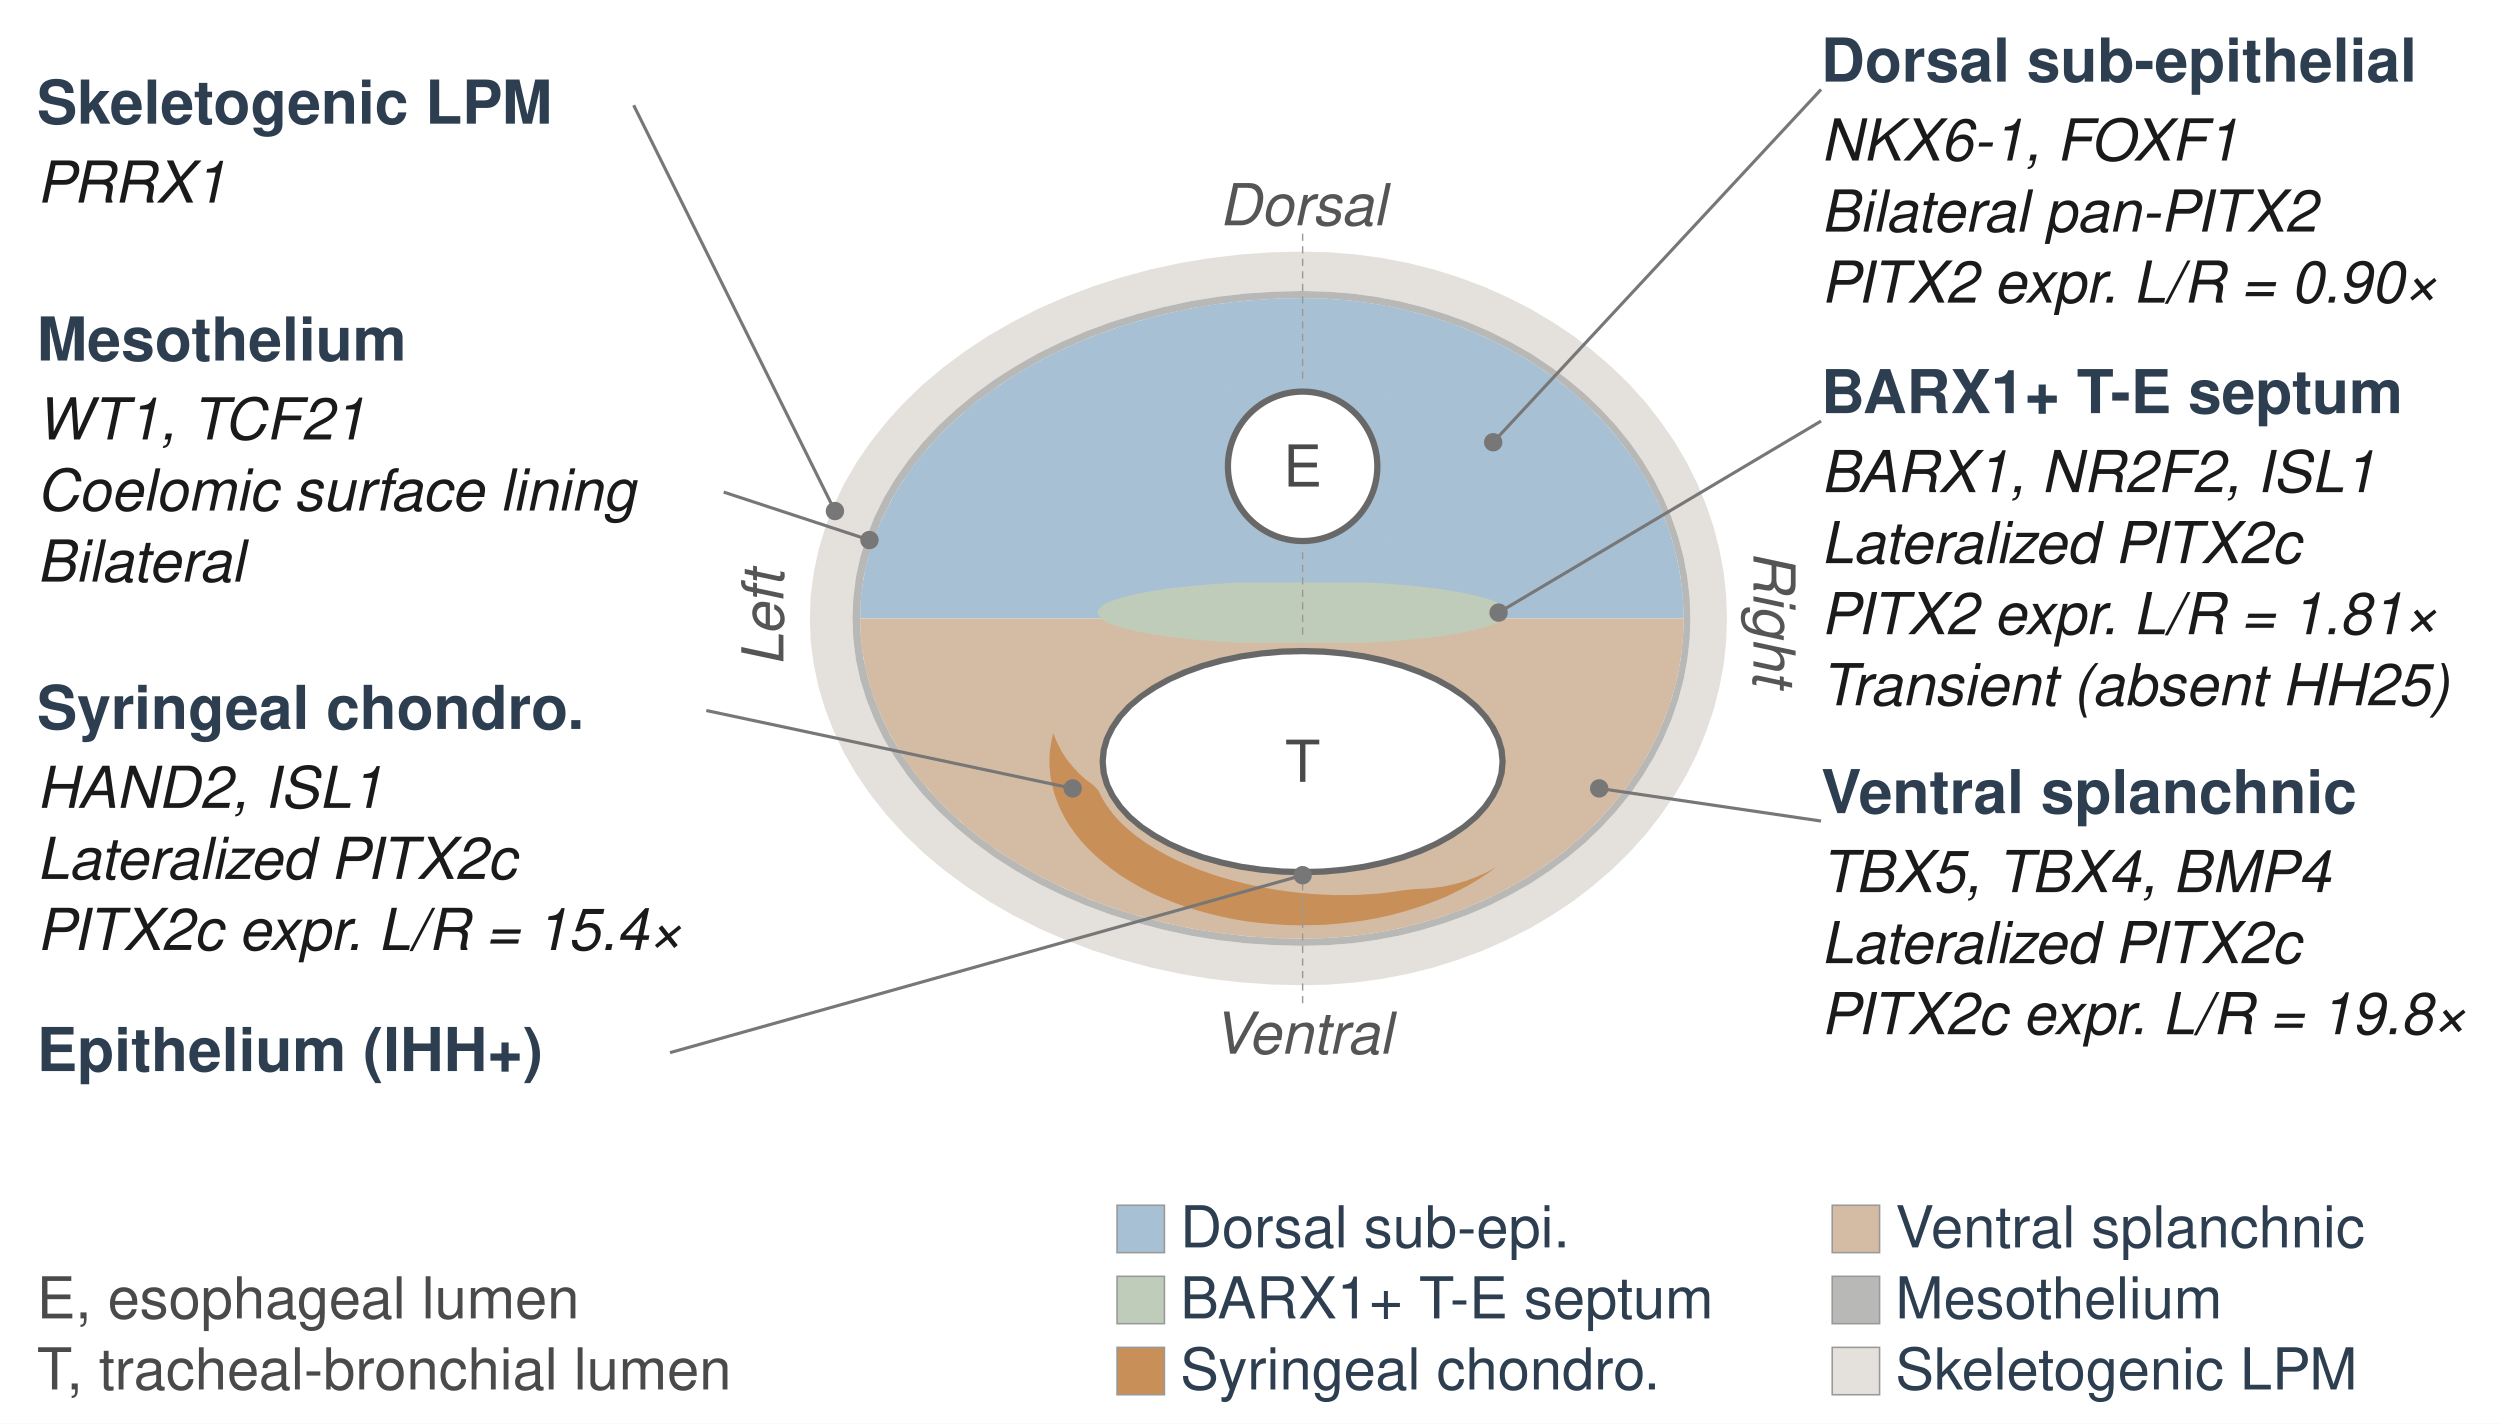
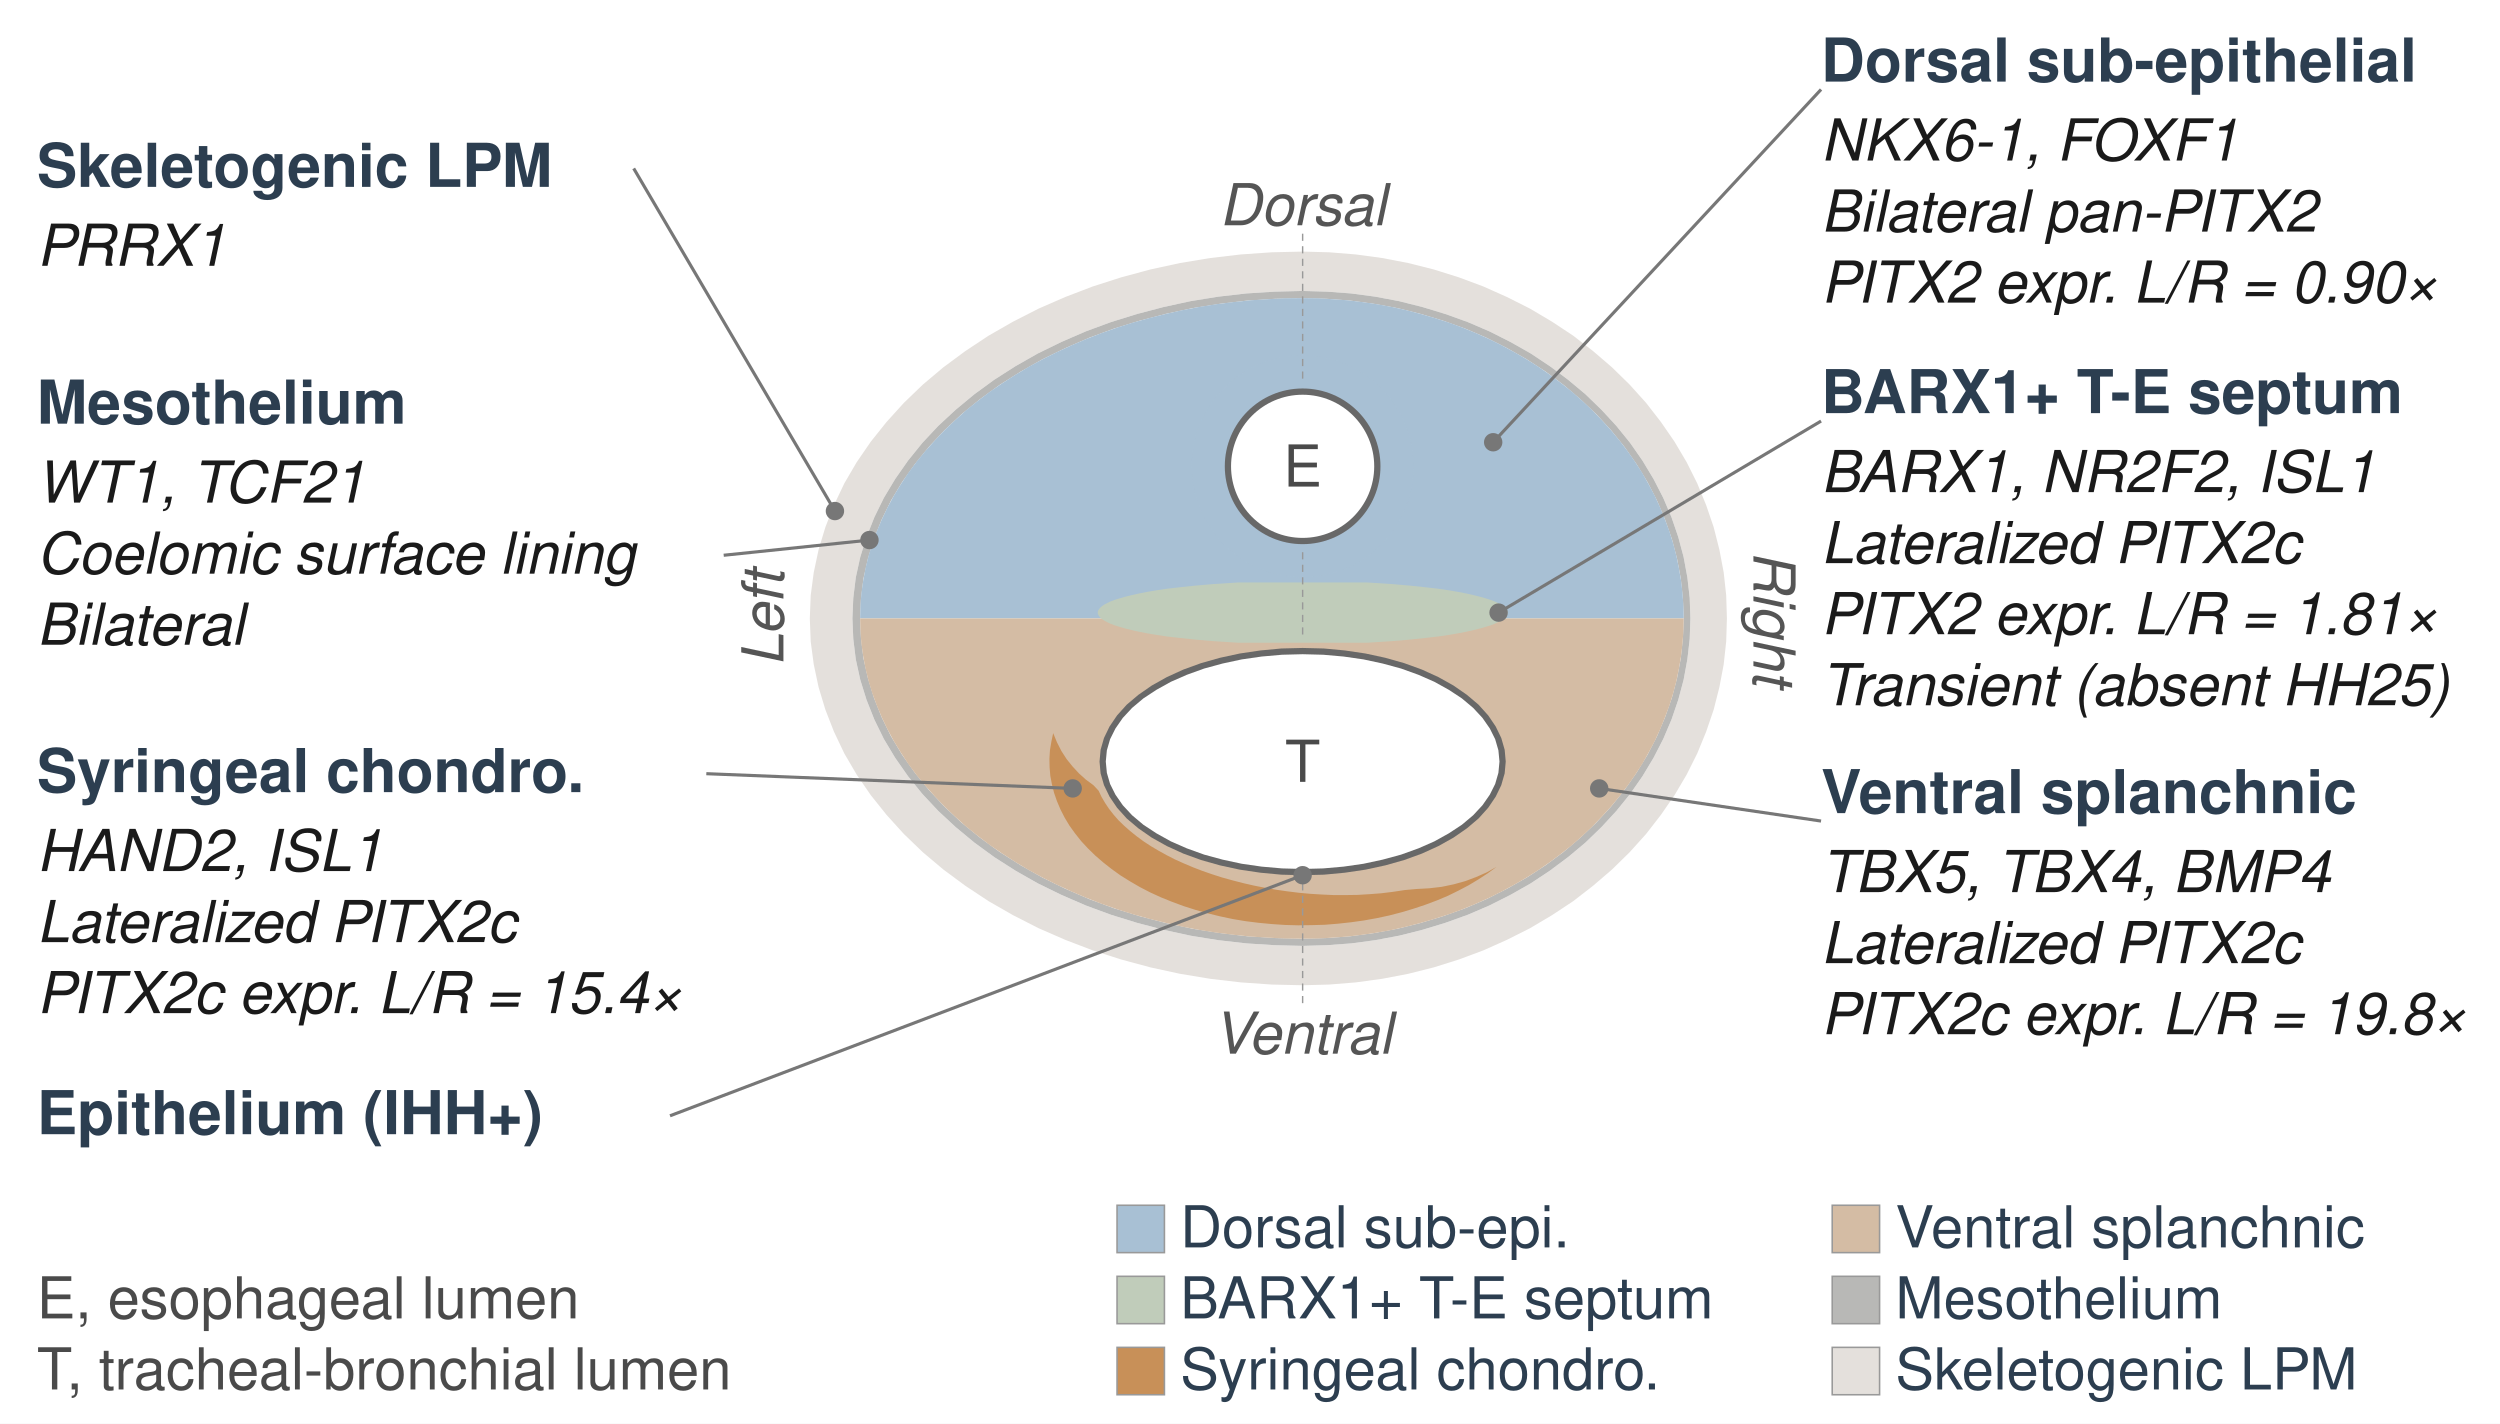
<svg xmlns="http://www.w3.org/2000/svg" baseProfile="full" height="218.678px" version="1.1" viewBox="0 0 950 541" width="384.0px">
  <defs />
  <rect fill="white" height="541" width="950" x="0" y="0" />
  <g transform="translate(223.00,-6.40) scale(0.68)">
    <path d="M 637.1,355.0 L 636.7,342.1 L 635.3,329.3 L 632.9,316.6 L 629.7,304.0 L 625.5,291.7 L 620.5,279.5 L 614.6,267.7 L 607.8,256.2 L 600.2,245.2 L 591.9,234.5 L 582.7,224.3 L 572.9,214.7 L 562.3,205.6 L 551.2,197.0 L 539.4,189.2 L 527.1,181.9 L 514.2,175.4 L 501.0,169.5 L 487.3,164.4 L 473.3,160.0 L 459.0,156.4 L 444.4,153.6 L 429.7,151.6 L 414.9,150.4 L 400.0,150.0 L 382.7,150.4 L 365.5,151.6 L 348.4,153.6 L 331.5,156.4 L 314.9,160.0 L 298.6,164.4 L 282.7,169.5 L 267.3,175.4 L 252.4,181.9 L 238.1,189.2 L 224.5,197.0 L 211.5,205.6 L 199.2,214.7 L 187.8,224.3 L 177.2,234.5 L 167.5,245.2 L 158.7,256.2 L 150.8,267.7 L 143.9,279.5 L 138.1,291.7 L 133.3,304.0 L 129.5,316.6 L 126.8,329.3 L 125.1,342.1 L 124.6,355.0 L 125.1,367.9 L 126.8,380.7 L 129.5,393.4 L 133.3,406.0 L 138.1,418.3 L 143.9,430.5 L 150.8,442.3 L 158.7,453.8 L 167.5,464.8 L 177.2,475.5 L 187.8,485.7 L 199.2,495.3 L 211.5,504.4 L 224.5,513.0 L 238.1,520.8 L 252.4,528.1 L 267.3,534.6 L 282.7,540.5 L 298.6,545.6 L 314.9,550.0 L 331.5,553.6 L 348.4,556.4 L 365.5,558.4 L 382.7,559.6 L 400.0,560.0 L 414.9,559.6 L 429.7,558.4 L 444.4,556.4 L 459.0,553.6 L 473.3,550.0 L 487.3,545.6 L 501.0,540.5 L 514.2,534.6 L 527.1,528.1 L 539.4,520.8 L 551.2,513.0 L 562.3,504.4 L 572.9,495.3 L 582.7,485.7 L 591.9,475.5 L 600.2,464.8 L 607.8,453.8 L 614.6,442.3 L 620.5,430.5 L 625.5,418.3 L 629.7,406.0 L 632.9,393.4 L 635.3,380.7 L 636.7,367.9 L 637.1,355.0 Z M 616.7,355.0 L 616.3,366.5 L 615.0,377.9 L 612.9,389.3 L 609.9,400.5 L 606.1,411.6 L 601.5,422.4 L 596.1,432.9 L 589.9,443.2 L 583.0,453.1 L 575.3,462.6 L 567.0,471.6 L 558.0,480.3 L 548.3,488.4 L 538.1,496.0 L 527.4,503.1 L 516.1,509.5 L 504.4,515.4 L 492.3,520.6 L 479.8,525.1 L 467.0,529.0 L 453.9,532.3 L 440.6,534.8 L 427.2,536.6 L 413.6,537.6 L 400.0,538.0 L 384.2,537.6 L 368.5,536.6 L 352.8,534.8 L 337.4,532.3 L 322.2,529.0 L 307.4,525.1 L 292.9,520.6 L 278.8,515.4 L 265.2,509.5 L 252.1,503.1 L 239.6,496.0 L 227.7,488.4 L 216.6,480.3 L 206.1,471.6 L 196.4,462.6 L 187.5,453.1 L 179.5,443.2 L 172.3,432.9 L 166.0,422.4 L 160.7,411.6 L 156.3,400.5 L 152.8,389.3 L 150.3,377.9 L 148.9,366.5 L 148.4,355.0 L 148.9,343.5 L 150.3,332.1 L 152.8,320.7 L 156.3,309.5 L 160.7,298.4 L 166.0,287.6 L 172.3,277.1 L 179.5,266.8 L 187.5,256.9 L 196.4,247.4 L 206.1,238.4 L 216.6,229.7 L 227.7,221.6 L 239.6,214.0 L 252.1,206.9 L 265.2,200.5 L 278.8,194.6 L 292.9,189.4 L 307.4,184.9 L 322.2,181.0 L 337.4,177.7 L 352.8,175.2 L 368.5,173.4 L 384.2,172.4 L 400.0,172.0 L 413.6,172.4 L 427.2,173.4 L 440.6,175.2 L 453.9,177.7 L 467.0,181.0 L 479.8,184.9 L 492.3,189.4 L 504.4,194.6 L 516.1,200.5 L 527.4,206.9 L 538.1,214.0 L 548.3,221.6 L 558.0,229.7 L 567.0,238.4 L 575.3,247.4 L 583.0,256.9 L 589.9,266.8 L 596.1,277.1 L 601.5,287.6 L 606.1,298.4 L 609.9,309.5 L 612.9,320.7 L 615.0,332.1 L 616.3,343.5 L 616.7,355.0 Z" fill="#E4E0DC" fill-rule="evenodd" stroke="none" />
    <path d="M 616.7,355.0 L 616.3,343.5 L 615.0,332.1 L 612.9,320.7 L 609.9,309.5 L 606.1,298.4 L 601.5,287.6 L 596.1,277.1 L 589.9,266.8 L 583.0,256.9 L 575.3,247.4 L 567.0,238.4 L 558.0,229.7 L 548.3,221.6 L 538.1,214.0 L 527.4,206.9 L 516.1,200.5 L 504.4,194.6 L 492.3,189.4 L 479.8,184.9 L 467.0,181.0 L 453.9,177.7 L 440.6,175.2 L 427.2,173.4 L 413.6,172.4 L 400.0,172.0 L 384.2,172.4 L 368.5,173.4 L 352.8,175.2 L 337.4,177.7 L 322.2,181.0 L 307.4,184.9 L 292.9,189.4 L 278.8,194.6 L 265.2,200.5 L 252.1,206.9 L 239.6,214.0 L 227.7,221.6 L 216.6,229.7 L 206.1,238.4 L 196.4,247.4 L 187.5,256.9 L 179.5,266.8 L 172.3,277.1 L 166.0,287.6 L 160.7,298.4 L 156.3,309.5 L 152.8,320.7 L 150.3,332.1 L 148.9,343.5 L 148.4,355.0 L 148.9,366.5 L 150.3,377.9 L 152.8,389.3 L 156.3,400.5 L 160.7,411.6 L 166.0,422.4 L 172.3,432.9 L 179.5,443.2 L 187.5,453.1 L 196.4,462.6 L 206.1,471.6 L 216.6,480.3 L 227.7,488.4 L 239.6,496.0 L 252.1,503.1 L 265.2,509.5 L 278.8,515.4 L 292.9,520.6 L 307.4,525.1 L 322.2,529.0 L 337.4,532.3 L 352.8,534.8 L 368.5,536.6 L 384.2,537.6 L 400.0,538.0 L 413.6,537.6 L 427.2,536.6 L 440.6,534.8 L 453.9,532.3 L 467.0,529.0 L 479.8,525.1 L 492.3,520.6 L 504.4,515.4 L 516.1,509.5 L 527.4,503.1 L 538.1,496.0 L 548.3,488.4 L 558.0,480.3 L 567.0,471.6 L 575.3,462.6 L 583.0,453.1 L 589.9,443.2 L 596.1,432.9 L 601.5,422.4 L 606.1,411.6 L 609.9,400.5 L 612.9,389.3 L 615.0,377.9 L 616.3,366.5 L 616.7,355.0 Z M 613.0,355.0 L 612.5,366.2 L 611.3,377.4 L 609.2,388.5 L 606.3,399.5 L 602.5,410.3 L 598.0,420.9 L 592.7,431.2 L 586.6,441.2 L 579.8,450.9 L 572.3,460.2 L 564.1,469.1 L 555.2,477.5 L 545.8,485.5 L 535.8,492.9 L 525.2,499.8 L 514.1,506.1 L 502.6,511.9 L 490.7,517.0 L 478.4,521.4 L 465.8,525.2 L 453.0,528.4 L 439.9,530.8 L 426.7,532.6 L 413.4,533.6 L 400.0,534.0 L 384.5,533.6 L 369.0,532.6 L 353.7,530.8 L 338.5,528.4 L 323.6,525.2 L 309.0,521.4 L 294.7,517.0 L 280.9,511.9 L 267.5,506.1 L 254.6,499.8 L 242.4,492.9 L 230.7,485.5 L 219.7,477.5 L 209.4,469.1 L 199.9,460.2 L 191.2,450.9 L 183.3,441.2 L 176.2,431.2 L 170.0,420.9 L 164.8,410.3 L 160.5,399.5 L 157.1,388.5 L 154.6,377.4 L 153.2,366.2 L 152.7,355.0 L 153.2,343.8 L 154.6,332.6 L 157.1,321.5 L 160.5,310.5 L 164.8,299.7 L 170.0,289.1 L 176.2,278.8 L 183.3,268.8 L 191.2,259.1 L 199.9,249.8 L 209.4,240.9 L 219.7,232.5 L 230.7,224.5 L 242.4,217.1 L 254.6,210.2 L 267.5,203.9 L 280.9,198.1 L 294.7,193.0 L 309.0,188.6 L 323.6,184.8 L 338.5,181.6 L 353.7,179.2 L 369.0,177.4 L 384.5,176.4 L 400.0,176.0 L 413.4,176.4 L 426.7,177.4 L 439.9,179.2 L 453.0,181.6 L 465.8,184.8 L 478.4,188.6 L 490.7,193.0 L 502.6,198.1 L 514.1,203.9 L 525.2,210.2 L 535.8,217.1 L 545.8,224.5 L 555.2,232.5 L 564.1,240.9 L 572.3,249.8 L 579.8,259.1 L 586.6,268.8 L 592.7,278.8 L 598.0,289.1 L 602.5,299.7 L 606.3,310.5 L 609.2,321.5 L 611.3,332.6 L 612.5,343.8 L 613.0,355.0 Z" fill="#B8B8B6" fill-rule="evenodd" stroke="none" />
    <path d="M 613.0,355.0 L 612.8,348.0 L 612.3,341.0 L 611.5,334.0 L 610.3,327.0 L 608.9,320.1 L 607.1,313.2 L 605.0,306.4 L 602.5,299.7 L 599.8,293.0 L 596.8,286.5 L 593.4,280.1 L 589.8,273.7 L 585.8,267.5 L 581.6,261.5 L 577.1,255.6 L 572.3,249.8 L 567.2,244.2 L 561.9,238.7 L 556.4,233.5 L 550.6,228.4 L 544.6,223.6 L 538.3,218.9 L 531.8,214.4 L 525.2,210.2 L 518.3,206.2 L 511.3,202.4 L 504.1,198.8 L 496.7,195.5 L 489.2,192.4 L 481.5,189.6 L 473.7,187.1 L 465.8,184.8 L 457.8,182.7 L 449.7,180.9 L 441.5,179.4 L 433.3,178.2 L 425.0,177.2 L 416.7,176.6 L 408.4,176.1 L 400.0,176.0 L 390.3,176.1 L 380.6,176.6 L 370.9,177.2 L 361.3,178.2 L 351.8,179.4 L 342.3,180.9 L 332.9,182.7 L 323.6,184.8 L 314.4,187.1 L 305.4,189.6 L 296.5,192.4 L 287.7,195.5 L 279.2,198.8 L 270.8,202.4 L 262.6,206.2 L 254.6,210.2 L 246.9,214.4 L 239.4,218.9 L 232.1,223.6 L 225.1,228.4 L 218.4,233.5 L 211.9,238.7 L 205.8,244.2 L 199.9,249.8 L 194.4,255.6 L 189.1,261.5 L 184.2,267.5 L 179.6,273.7 L 175.4,280.1 L 171.5,286.5 L 168.0,293.0 L 164.8,299.7 L 162.0,306.4 L 159.5,313.2 L 157.4,320.1 L 155.7,327.0 L 154.4,334.0 L 153.4,341.0 L 152.9,348.0 L 152.7,355.0 L 152.7,355.0 L 613.0,355.0 Z" fill="#A8C0D4" stroke="none" />
    <path d="M 152.7,355.0 L 152.9,362.0 L 153.4,369.0 L 154.4,376.0 L 155.7,383.0 L 157.4,389.9 L 159.5,396.8 L 162.0,403.6 L 164.8,410.3 L 168.0,417.0 L 171.5,423.5 L 175.4,429.9 L 179.6,436.3 L 184.2,442.5 L 189.1,448.5 L 194.4,454.4 L 199.9,460.2 L 205.8,465.8 L 211.9,471.3 L 218.4,476.5 L 225.1,481.6 L 232.1,486.4 L 239.4,491.1 L 246.9,495.6 L 254.6,499.8 L 262.6,503.8 L 270.8,507.6 L 279.2,511.2 L 287.7,514.5 L 296.5,517.6 L 305.4,520.4 L 314.4,522.9 L 323.6,525.2 L 332.9,527.3 L 342.3,529.1 L 351.8,530.6 L 361.3,531.8 L 370.9,532.8 L 380.6,533.4 L 390.3,533.9 L 400.0,534.0 L 408.4,533.9 L 416.7,533.4 L 425.0,532.8 L 433.3,531.8 L 441.5,530.6 L 449.7,529.1 L 457.8,527.3 L 465.8,525.2 L 473.7,522.9 L 481.5,520.4 L 489.2,517.6 L 496.7,514.5 L 504.1,511.2 L 511.3,507.6 L 518.3,503.8 L 525.2,499.8 L 531.8,495.6 L 538.3,491.1 L 544.6,486.4 L 550.6,481.6 L 556.4,476.5 L 561.9,471.3 L 567.2,465.8 L 572.3,460.2 L 577.1,454.4 L 581.6,448.5 L 585.8,442.5 L 589.8,436.3 L 593.4,429.9 L 596.8,423.5 L 599.8,417.0 L 602.5,410.3 L 605.0,403.6 L 607.1,396.8 L 608.9,389.9 L 610.3,383.0 L 611.5,376.0 L 612.3,369.0 L 612.8,362.0 L 613.0,355.0 L 613.0,355.0 L 152.7,355.0 Z" fill="#D4BCA4" stroke="none" />
    <path d="M 462.0,270.0 L 461.9,266.1 L 461.5,262.2 L 460.9,258.4 L 460.1,254.6 L 459.0,250.8 L 457.6,247.2 L 456.1,243.6 L 454.3,240.1 L 452.3,236.8 L 450.2,233.6 L 447.8,230.5 L 445.2,227.6 L 442.4,224.8 L 439.5,222.2 L 436.4,219.8 L 433.2,217.7 L 429.9,215.7 L 426.4,213.9 L 422.8,212.4 L 419.2,211.0 L 415.4,209.9 L 411.6,209.1 L 407.8,208.5 L 403.9,208.1 L 400.0,208.0 L 396.1,208.1 L 392.2,208.5 L 388.4,209.1 L 384.6,209.9 L 380.8,211.0 L 377.2,212.4 L 373.6,213.9 L 370.1,215.7 L 366.8,217.7 L 363.6,219.8 L 360.5,222.2 L 357.6,224.8 L 354.8,227.6 L 352.2,230.5 L 349.8,233.6 L 347.7,236.8 L 345.7,240.1 L 343.9,243.6 L 342.4,247.2 L 341.0,250.8 L 339.9,254.6 L 339.1,258.4 L 338.5,262.2 L 338.1,266.1 L 338.0,270.0 L 338.1,273.9 L 338.5,277.8 L 339.1,281.6 L 339.9,285.4 L 341.0,289.2 L 342.4,292.8 L 343.9,296.4 L 345.7,299.9 L 347.7,303.2 L 349.8,306.4 L 352.2,309.5 L 354.8,312.4 L 357.6,315.2 L 360.5,317.8 L 363.6,320.2 L 366.8,322.3 L 370.1,324.3 L 373.6,326.1 L 377.2,327.6 L 380.8,329.0 L 384.6,330.1 L 388.4,330.9 L 392.2,331.5 L 396.1,331.9 L 400.0,332.0 L 403.9,331.9 L 407.8,331.5 L 411.6,330.9 L 415.4,330.1 L 419.2,329.0 L 422.8,327.6 L 426.4,326.1 L 429.9,324.3 L 433.2,322.3 L 436.4,320.2 L 439.5,317.8 L 442.4,315.2 L 445.2,312.4 L 447.8,309.5 L 450.2,306.4 L 452.3,303.2 L 454.3,299.9 L 456.1,296.4 L 457.6,292.8 L 459.0,289.2 L 460.1,285.4 L 460.9,281.6 L 461.5,277.8 L 461.9,273.9 L 462.0,270.0 Z M 443.5,270.0 L 443.4,272.7 L 443.2,275.5 L 442.7,278.2 L 442.1,280.8 L 441.4,283.4 L 440.4,286.0 L 439.4,288.5 L 438.1,291.0 L 436.7,293.3 L 435.2,295.6 L 433.5,297.7 L 431.7,299.8 L 429.8,301.7 L 427.7,303.5 L 425.6,305.2 L 423.3,306.7 L 421.0,308.1 L 418.5,309.4 L 416.0,310.4 L 413.4,311.4 L 410.8,312.1 L 408.2,312.7 L 405.5,313.2 L 402.7,313.4 L 400.0,313.5 L 397.3,313.4 L 394.5,313.2 L 391.8,312.7 L 389.2,312.1 L 386.6,311.4 L 384.0,310.4 L 381.5,309.4 L 379.0,308.1 L 376.7,306.7 L 374.4,305.2 L 372.3,303.5 L 370.2,301.7 L 368.3,299.8 L 366.5,297.7 L 364.8,295.6 L 363.3,293.3 L 361.9,291.0 L 360.6,288.5 L 359.6,286.0 L 358.6,283.4 L 357.9,280.8 L 357.3,278.2 L 356.8,275.5 L 356.6,272.7 L 356.5,270.0 L 356.6,267.3 L 356.8,264.5 L 357.3,261.8 L 357.9,259.2 L 358.6,256.6 L 359.6,254.0 L 360.6,251.5 L 361.9,249.0 L 363.3,246.7 L 364.8,244.4 L 366.5,242.3 L 368.3,240.2 L 370.2,238.3 L 372.3,236.5 L 374.4,234.8 L 376.7,233.3 L 379.0,231.9 L 381.5,230.6 L 384.0,229.6 L 386.6,228.6 L 389.2,227.9 L 391.8,227.3 L 394.5,226.8 L 397.3,226.6 L 400.0,226.5 L 402.7,226.6 L 405.5,226.8 L 408.2,227.3 L 410.8,227.9 L 413.4,228.6 L 416.0,229.6 L 418.5,230.6 L 421.0,231.9 L 423.3,233.3 L 425.6,234.8 L 427.7,236.5 L 429.8,238.3 L 431.7,240.2 L 433.5,242.3 L 435.2,244.4 L 436.7,246.7 L 438.1,249.0 L 439.4,251.5 L 440.4,254.0 L 441.4,256.6 L 442.1,259.2 L 442.7,261.8 L 443.2,264.5 L 443.4,267.3 L 443.5,270.0 Z" fill="#A8C0D4" fill-rule="evenodd" opacity="0.7" stroke="none" />
    <path d="M 364.2,334.9 L 350.1,335.8 L 339.7,336.7 L 331.3,337.6 L 324.3,338.4 L 318.2,339.3 L 313.0,340.2 L 308.4,341.1 L 304.4,342.0 L 300.8,342.9 L 297.7,343.8 L 295.1,344.6 L 292.7,345.5 L 290.8,346.4 L 289.1,347.3 L 287.8,348.2 L 286.8,349.1 L 286.1,350.0 L 285.6,350.9 L 285.5,351.8 L 285.6,352.6 L 286.1,353.5 L 286.8,354.4 L 287.8,355.3 L 289.1,356.2 L 290.8,357.1 L 292.7,358.0 L 295.1,358.9 L 297.7,359.7 L 300.8,360.6 L 304.4,361.5 L 308.4,362.4 L 313.0,363.3 L 318.2,364.2 L 324.3,365.1 L 331.3,365.9 L 339.7,366.8 L 350.1,367.7 L 364.2,368.6 L 435.8,368.6 L 449.9,367.7 L 460.3,366.8 L 468.7,365.9 L 475.7,365.1 L 481.8,364.2 L 487.0,363.3 L 491.6,362.4 L 495.6,361.5 L 499.2,360.6 L 502.3,359.7 L 504.9,358.9 L 507.3,358.0 L 509.2,357.1 L 510.9,356.2 L 512.2,355.3 L 513.2,354.4 L 513.9,353.5 L 514.4,352.6 L 514.5,351.8 L 514.4,350.9 L 513.9,350.0 L 513.2,349.1 L 512.2,348.2 L 510.9,347.3 L 509.2,346.4 L 507.3,345.5 L 504.9,344.6 L 502.3,343.8 L 499.2,342.9 L 495.6,342.0 L 491.6,341.1 L 487.0,340.2 L 481.8,339.3 L 475.7,338.4 L 468.7,337.6 L 460.3,336.7 L 449.9,335.8 L 435.8,334.9 Z" fill="#C0CCBA" stroke="none" />
    <path d="M 260.6,419.1 L 259.6,423.8 L 258.8,428.6 L 258.5,433.4 L 258.6,438.2 L 259.0,443.0 L 259.9,447.7 L 261.1,452.5 L 262.7,457.1 L 264.7,461.8 L 267.0,466.3 L 269.7,470.8 L 272.8,475.1 L 276.2,479.4 L 280.0,483.5 L 284.1,487.5 L 288.5,491.3 L 293.2,495.0 L 298.2,498.6 L 303.5,501.9 L 309.0,505.1 L 314.8,508.1 L 320.9,510.9 L 327.1,513.4 L 333.6,515.8 L 340.2,517.9 L 347.0,519.8 L 353.9,521.5 L 361.0,523.0 L 368.2,524.2 L 375.4,525.1 L 382.8,525.8 L 390.1,526.3 L 397.5,526.5 L 404.9,526.4 L 412.3,526.2 L 419.7,525.6 L 427.0,524.8 L 434.2,523.8 L 441.4,522.5 L 448.4,521.0 L 455.3,519.2 L 462.0,517.2 L 468.6,515.0 L 475.0,512.6 L 481.2,510.0 L 487.1,507.1 L 492.8,504.1 L 498.3,500.8 L 503.5,497.4 L 508.4,493.8 L 508.4,493.8 L 502.9,496.9 L 497.0,499.5 L 490.9,501.8 L 484.4,503.6 L 477.7,505.0 L 470.8,505.8 L 463.7,506.2 L 457.0,506.8 L 450.4,507.8 L 443.9,508.6 L 437.3,509.1 L 430.7,509.5 L 424.0,509.6 L 417.4,509.6 L 410.9,509.3 L 404.3,508.9 L 397.8,508.3 L 391.4,507.5 L 385.1,506.6 L 378.9,505.5 L 372.8,504.3 L 366.7,502.9 L 360.9,501.4 L 355.1,499.8 L 349.5,498.0 L 344.0,496.1 L 338.8,494.1 L 333.6,491.9 L 328.7,489.7 L 324.0,487.3 L 319.5,484.8 L 315.1,482.2 L 311.0,479.5 L 307.2,476.7 L 303.6,473.8 L 300.2,470.8 L 297.1,467.8 L 294.3,464.6 L 291.8,461.4 L 289.6,458.1 L 287.6,454.7 L 286.0,451.3 L 283.1,448.2 L 278.9,445.1 L 275.0,441.6 L 271.4,437.7 L 268.1,433.6 L 265.2,429.1 L 262.7,424.2 L 260.6,419.1 Z" fill="#C89058" stroke="none" />
    <circle cx="400" cy="270" fill="#686868" r="43.5" stroke="none" />
    <circle cx="400" cy="270" fill="white" r="40" stroke="none" />
    <path d="M 513.5,435.0 L 512.9,428.4 L 511.0,421.8 L 507.9,415.4 L 503.7,409.2 L 498.3,403.2 L 491.8,397.7 L 484.3,392.5 L 475.9,387.8 L 466.7,383.6 L 456.8,380.0 L 446.2,377.0 L 435.1,374.6 L 423.6,372.9 L 411.9,371.8 L 400.0,371.5 L 388.1,371.8 L 376.4,372.9 L 364.9,374.6 L 353.8,377.0 L 343.2,380.0 L 333.3,383.6 L 324.1,387.8 L 315.7,392.5 L 308.2,397.7 L 301.7,403.2 L 296.3,409.2 L 292.1,415.4 L 289.0,421.8 L 287.1,428.4 L 286.5,435.0 L 287.1,441.6 L 289.0,448.2 L 292.1,454.6 L 296.3,460.8 L 301.7,466.8 L 308.2,472.3 L 315.7,477.5 L 324.1,482.2 L 333.3,486.4 L 343.2,490.0 L 353.8,493.0 L 364.9,495.4 L 376.4,497.1 L 388.1,498.2 L 400.0,498.5 L 411.9,498.2 L 423.6,497.1 L 435.1,495.4 L 446.2,493.0 L 456.8,490.0 L 466.7,486.4 L 475.9,482.2 L 484.3,477.5 L 491.8,472.3 L 498.3,466.8 L 503.7,460.8 L 507.9,454.6 L 511.0,448.2 L 512.9,441.6 L 513.5,435.0 Z" fill="#686868" stroke="none" />
    <path d="M 510.0,435.0 L 509.4,428.7 L 507.6,422.5 L 504.6,416.5 L 500.5,410.6 L 495.3,405.0 L 489.0,399.7 L 481.7,394.9 L 473.6,390.4 L 464.7,386.5 L 455.0,383.0 L 444.7,380.2 L 434.0,377.9 L 422.9,376.3 L 411.5,375.3 L 400.0,375.0 L 388.5,375.3 L 377.1,376.3 L 366.0,377.9 L 355.3,380.2 L 345.0,383.0 L 335.3,386.5 L 326.4,390.4 L 318.3,394.9 L 311.0,399.7 L 304.7,405.0 L 299.5,410.6 L 295.4,416.5 L 292.4,422.5 L 290.6,428.7 L 290.0,435.0 L 290.6,441.3 L 292.4,447.5 L 295.4,453.5 L 299.5,459.4 L 304.7,465.0 L 311.0,470.3 L 318.3,475.1 L 326.4,479.6 L 335.3,483.5 L 345.0,487.0 L 355.3,489.8 L 366.0,492.1 L 377.1,493.7 L 388.5,494.7 L 400.0,495.0 L 411.5,494.7 L 422.9,493.7 L 434.0,492.1 L 444.7,489.8 L 455.0,487.0 L 464.7,483.5 L 473.6,479.6 L 481.7,475.1 L 489.0,470.3 L 495.3,465.0 L 500.5,459.4 L 504.6,453.5 L 507.6,447.5 L 509.4,441.3 L 510.0,435.0 Z" fill="white" stroke="none" />
    <line stroke="#999999" stroke-dasharray="4,3" stroke-width="0.8" x1="400" x2="400" y1="140" y2="222" />
    <line stroke="#999999" stroke-dasharray="4,3" stroke-width="0.8" x1="400" x2="400" y1="318" y2="367" />
    <line stroke="#999999" stroke-dasharray="4,3" stroke-width="0.8" x1="400" x2="400" y1="503" y2="570" />
  </g>
  <text fill="#555555" font-family="Helvetica, Arial, sans-serif" font-size="22" font-style="italic" font-weight="normal" text-anchor="middle" x="495.0" y="85.6">Dorsal</text>
  <text fill="#555555" font-family="Helvetica, Arial, sans-serif" font-size="22" font-style="italic" font-weight="normal" text-anchor="middle" x="495.0" y="400.4">Ventral</text>
  <text fill="#555555" font-family="Helvetica, Arial, sans-serif" font-size="22" font-style="italic" font-weight="normal" text-anchor="middle" transform="rotate(-90, 297.7, 235.0)" x="297.728" y="235.0">Left</text>
  <text fill="#555555" font-family="Helvetica, Arial, sans-serif" font-size="22" font-style="italic" font-weight="normal" text-anchor="middle" transform="rotate(90, 666.3, 235.0)" x="666.262" y="235.0">Right</text>
  <text fill="#4A4A4A" font-family="Helvetica, Arial, sans-serif" font-size="22" font-style="normal" font-weight="normal" text-anchor="middle" x="495.0" y="184.9">E</text>
  <text fill="#4A4A4A" font-family="Helvetica, Arial, sans-serif" font-size="22" font-style="normal" font-weight="normal" text-anchor="middle" x="495.0" y="297.1">T</text>
  <line stroke="#777777" stroke-width="1.2" x1="692" x2="567.41" y1="34" y2="168.054" />
  <circle cx="567.41" cy="168.054" fill="#777777" r="3.5" stroke="none" />
  <text fill="#2C3E50" font-family="Helvetica, Arial, sans-serif" font-size="23" font-style="normal" font-weight="bold" text-anchor="start" x="692" y="31">Dorsal sub-epithelial</text>
  <text fill="#1A1A1A" font-family="Helvetica, Arial, sans-serif" font-size="22" font-style="italic" font-weight="normal" text-anchor="start" x="692" y="61">NKX6-1, FOXF1</text>
  <text fill="#1A1A1A" font-family="Helvetica, Arial, sans-serif" font-size="22" font-style="italic" font-weight="normal" text-anchor="start" x="692" y="88">Bilateral pan-PITX2</text>
  <text fill="#1A1A1A" font-family="Helvetica, Arial, sans-serif" font-size="22" font-style="italic" font-weight="normal" text-anchor="start" x="692" y="115">PITX2 expr. L/R = 0.90×</text>
  <line stroke="#777777" stroke-width="1.2" x1="692" x2="569.46" y1="160" y2="232.79" />
  <circle cx="569.46" cy="232.79" fill="#777777" r="3.5" stroke="none" />
  <text fill="#2C3E50" font-family="Helvetica, Arial, sans-serif" font-size="23" font-style="normal" font-weight="bold" text-anchor="start" x="692" y="157">BARX1+ T-E septum</text>
  <text fill="#1A1A1A" font-family="Helvetica, Arial, sans-serif" font-size="22" font-style="italic" font-weight="normal" text-anchor="start" x="692" y="187">BARX1, NR2F2, ISL1</text>
  <text fill="#1A1A1A" font-family="Helvetica, Arial, sans-serif" font-size="22" font-style="italic" font-weight="normal" text-anchor="start" x="692" y="214">Lateralized PITX2c</text>
  <text fill="#1A1A1A" font-family="Helvetica, Arial, sans-serif" font-size="22" font-style="italic" font-weight="normal" text-anchor="start" x="692" y="241">PITX2 expr. L/R = 1.81×</text>
  <text fill="#1A1A1A" font-family="Helvetica, Arial, sans-serif" font-size="22" font-style="italic" font-weight="normal" text-anchor="start" x="692" y="268">Transient (absent HH25)</text>
  <line stroke="#777777" stroke-width="1.2" x1="692" x2="607.7" y1="312" y2="299.6" />
  <circle cx="607.7" cy="299.6" fill="#777777" r="3.5" stroke="none" />
  <text fill="#2C3E50" font-family="Helvetica, Arial, sans-serif" font-size="23" font-style="normal" font-weight="bold" text-anchor="start" x="692" y="309">Ventral splanchnic</text>
  <text fill="#1A1A1A" font-family="Helvetica, Arial, sans-serif" font-size="22" font-style="italic" font-weight="normal" text-anchor="start" x="692" y="339">TBX5, TBX4, BMP4</text>
  <text fill="#1A1A1A" font-family="Helvetica, Arial, sans-serif" font-size="22" font-style="italic" font-weight="normal" text-anchor="start" x="692" y="366">Lateralized PITX2c</text>
  <text fill="#1A1A1A" font-family="Helvetica, Arial, sans-serif" font-size="22" font-style="italic" font-weight="normal" text-anchor="start" x="692" y="393">PITX2c expr. L/R = 19.8×</text>
-   <line stroke="#777777" stroke-width="1.2" x1="240.8" x2="317.275" y1="40" y2="194.2" />
+   <line stroke="#777777" stroke-width="1.2" x1="240.8" x2="317.275" y1="64" y2="194.2" />
  <circle cx="317.275" cy="194.2" fill="#777777" r="3.5" stroke="none" />
-   <text fill="#2C3E50" font-family="Helvetica, Arial, sans-serif" font-size="23" font-style="normal" font-weight="bold" text-anchor="start" x="14" y="47">Skeletogenic LPM</text>
-   <text fill="#1A1A1A" font-family="Helvetica, Arial, sans-serif" font-size="22" font-style="italic" font-weight="normal" text-anchor="start" x="14" y="77">PRRX1</text>
-   <line stroke="#777777" stroke-width="1.2" x1="275.0" x2="330.393" y1="187" y2="205.224" />
+   <text fill="#2C3E50" font-family="Helvetica, Arial, sans-serif" font-size="23" font-style="normal" font-weight="bold" text-anchor="start" x="14" y="71">Skeletogenic LPM</text>
+   <text fill="#1A1A1A" font-family="Helvetica, Arial, sans-serif" font-size="22" font-style="italic" font-weight="normal" text-anchor="start" x="14" y="101">PRRX1</text>
+   <line stroke="#777777" stroke-width="1.2" x1="275.0" x2="330.393" y1="211" y2="205.224" />
  <circle cx="330.393" cy="205.224" fill="#777777" r="3.5" stroke="none" />
-   <text fill="#2C3E50" font-family="Helvetica, Arial, sans-serif" font-size="23" font-style="normal" font-weight="bold" text-anchor="start" x="14" y="137">Mesothelium</text>
-   <text fill="#1A1A1A" font-family="Helvetica, Arial, sans-serif" font-size="22" font-style="italic" font-weight="normal" text-anchor="start" x="14" y="167">WT1, TCF21</text>
-   <text fill="#1A1A1A" font-family="Helvetica, Arial, sans-serif" font-size="22" font-style="italic" font-weight="normal" text-anchor="start" x="14" y="194">Coelomic surface lining</text>
-   <text fill="#1A1A1A" font-family="Helvetica, Arial, sans-serif" font-size="22" font-style="italic" font-weight="normal" text-anchor="start" x="14" y="221">Bilateral</text>
-   <line stroke="#777777" stroke-width="1.2" x1="268.4" x2="407.62" y1="270" y2="299.6" />
+   <text fill="#2C3E50" font-family="Helvetica, Arial, sans-serif" font-size="23" font-style="normal" font-weight="bold" text-anchor="start" x="14" y="161">Mesothelium</text>
+   <text fill="#1A1A1A" font-family="Helvetica, Arial, sans-serif" font-size="22" font-style="italic" font-weight="normal" text-anchor="start" x="14" y="191">WT1, TCF21</text>
+   <text fill="#1A1A1A" font-family="Helvetica, Arial, sans-serif" font-size="22" font-style="italic" font-weight="normal" text-anchor="start" x="14" y="218">Coelomic surface lining</text>
+   <text fill="#1A1A1A" font-family="Helvetica, Arial, sans-serif" font-size="22" font-style="italic" font-weight="normal" text-anchor="start" x="14" y="245">Bilateral</text>
+   <line stroke="#777777" stroke-width="1.2" x1="268.4" x2="407.62" y1="294" y2="299.6" />
  <circle cx="407.62" cy="299.6" fill="#777777" r="3.5" stroke="none" />
-   <text fill="#2C3E50" font-family="Helvetica, Arial, sans-serif" font-size="23" font-style="normal" font-weight="bold" text-anchor="start" x="14" y="277">Syringeal chondro.</text>
-   <text fill="#1A1A1A" font-family="Helvetica, Arial, sans-serif" font-size="22" font-style="italic" font-weight="normal" text-anchor="start" x="14" y="307">HAND2, ISL1</text>
-   <text fill="#1A1A1A" font-family="Helvetica, Arial, sans-serif" font-size="22" font-style="italic" font-weight="normal" text-anchor="start" x="14" y="334">Lateralized PITX2c</text>
-   <text fill="#1A1A1A" font-family="Helvetica, Arial, sans-serif" font-size="22" font-style="italic" font-weight="normal" text-anchor="start" x="14" y="361">PITX2c expr. L/R = 15.4×</text>
-   <line stroke="#777777" stroke-width="1.2" x1="254.6" x2="495.0" y1="400" y2="332.58" />
+   <text fill="#2C3E50" font-family="Helvetica, Arial, sans-serif" font-size="23" font-style="normal" font-weight="bold" text-anchor="start" x="14" y="301">Syringeal chondro.</text>
+   <text fill="#1A1A1A" font-family="Helvetica, Arial, sans-serif" font-size="22" font-style="italic" font-weight="normal" text-anchor="start" x="14" y="331">HAND2, ISL1</text>
+   <text fill="#1A1A1A" font-family="Helvetica, Arial, sans-serif" font-size="22" font-style="italic" font-weight="normal" text-anchor="start" x="14" y="358">Lateralized PITX2c</text>
+   <text fill="#1A1A1A" font-family="Helvetica, Arial, sans-serif" font-size="22" font-style="italic" font-weight="normal" text-anchor="start" x="14" y="385">PITX2c expr. L/R = 15.4×</text>
+   <line stroke="#777777" stroke-width="1.2" x1="254.6" x2="495.0" y1="424" y2="332.58" />
  <circle cx="495.0" cy="332.58" fill="#777777" r="3.5" stroke="none" />
-   <text fill="#2C3E50" font-family="Helvetica, Arial, sans-serif" font-size="23" font-style="normal" font-weight="bold" text-anchor="start" x="14" y="407">Epithelium (IHH+)</text>
+   <text fill="#2C3E50" font-family="Helvetica, Arial, sans-serif" font-size="23" font-style="normal" font-weight="bold" text-anchor="start" x="14" y="431">Epithelium (IHH+)</text>
  <rect fill="#A8C0D4" height="18" stroke="#999" stroke-width="0.6" width="18" x="424.48" y="458" />
  <text fill="#2C3E50" font-family="Helvetica, Arial, sans-serif" font-size="22" font-style="normal" font-weight="normal" text-anchor="start" x="448.48" y="474">Dorsal sub-epi.</text>
  <rect fill="#C0CCBA" height="18" stroke="#999" stroke-width="0.6" width="18" x="424.48" y="485" />
  <text fill="#2C3E50" font-family="Helvetica, Arial, sans-serif" font-size="22" font-style="normal" font-weight="normal" text-anchor="start" x="448.48" y="501">BARX1+ T-E septum</text>
  <rect fill="#C89058" height="18" stroke="#999" stroke-width="0.6" width="18" x="424.48" y="512" />
  <text fill="#2C3E50" font-family="Helvetica, Arial, sans-serif" font-size="22" font-style="normal" font-weight="normal" text-anchor="start" x="448.48" y="528">Syringeal chondro.</text>
  <rect fill="#D4BCA4" height="18" stroke="#999" stroke-width="0.6" width="18" x="696.24" y="458" />
  <text fill="#2C3E50" font-family="Helvetica, Arial, sans-serif" font-size="22" font-style="normal" font-weight="normal" text-anchor="start" x="720.24" y="474">Ventral splanchnic</text>
  <rect fill="#B8B8B6" height="18" stroke="#999" stroke-width="0.6" width="18" x="696.24" y="485" />
  <text fill="#2C3E50" font-family="Helvetica, Arial, sans-serif" font-size="22" font-style="normal" font-weight="normal" text-anchor="start" x="720.24" y="501">Mesothelium</text>
  <rect fill="#E4E0DC" height="18" stroke="#999" stroke-width="0.6" width="18" x="696.24" y="512" />
  <text fill="#2C3E50" font-family="Helvetica, Arial, sans-serif" font-size="22" font-style="normal" font-weight="normal" text-anchor="start" x="720.24" y="528">Skeletogenic LPM</text>
  <text fill="#4A4A4A" font-family="Helvetica, Arial, sans-serif" font-size="22" font-style="normal" font-weight="normal" text-anchor="start" x="14" y="501">E, esophageal lumen</text>
  <text fill="#4A4A4A" font-family="Helvetica, Arial, sans-serif" font-size="22" font-style="normal" font-weight="normal" text-anchor="start" x="14" y="528">T, tracheal-bronchial lumen</text>
</svg>
